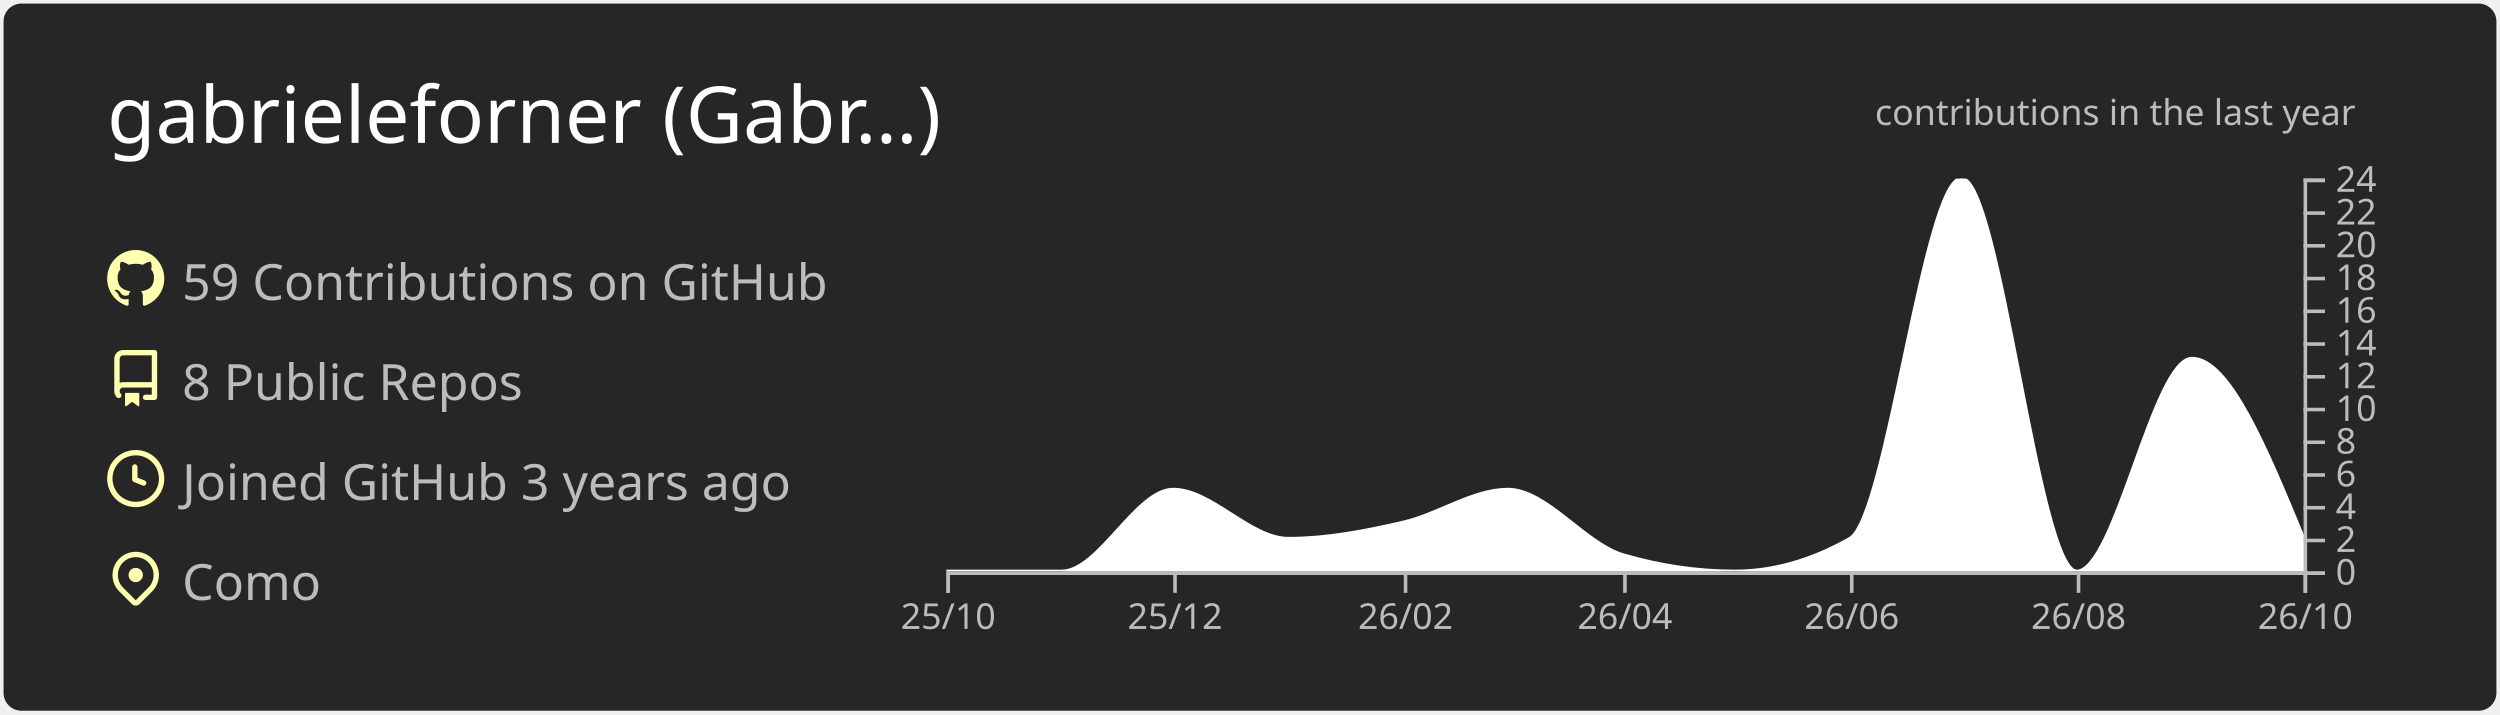
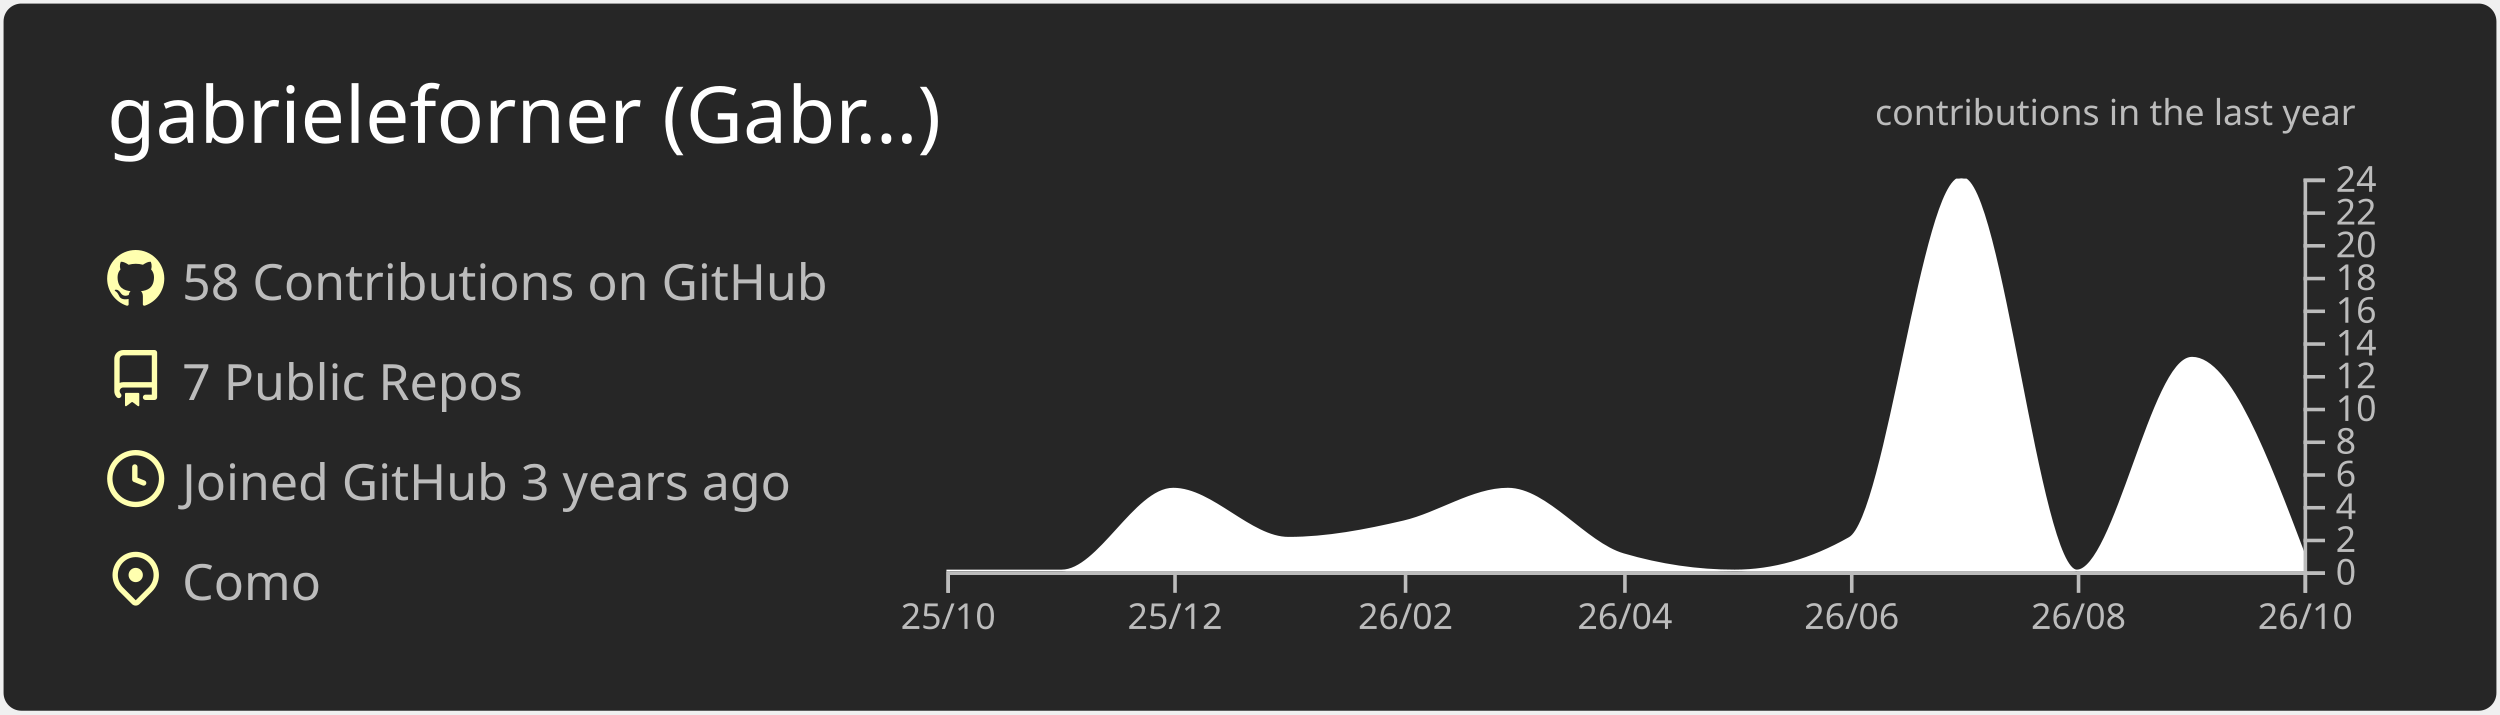
<svg xmlns="http://www.w3.org/2000/svg" width="700" height="200" viewBox="0 0 700 200">
  <style>* {
          font-family: 'Segoe UI', Ubuntu, "Helvetica Neue", Sans-Serif
        }</style>
  <g class="gpsc-root">
    <rect x="1" y="1" rx="5" ry="5" height="99%" width="99.714%" stroke="#000000" stroke-width="1" fill="#262626" stroke-opacity="0" />
    <text x="30" y="40" class="gpsc-item" style="--gpsc-i: 0; font-size: 22px; fill: #ffffff;">gabrieleforner (Gabr…)</text>
    <g transform="translate(0,40)">
      <g transform="translate(30,30)">
        <g class="gpsc-item" style="--gpsc-i: 0;">
          <g transform="translate(0,0)" width="14" height="14" fill="#ffffaf">
            <path fill-rule="evenodd" d="M8 0C3.58 0 0 3.58 0 8c0 3.54 2.29 6.53 5.47 7.59.4.07.55-.17.55-.38 0-.19-.01-.82-.01-1.49-2.01.37-2.53-.49-2.69-.94-.09-.23-.48-.94-.82-1.13-.28-.15-.68-.52-.01-.53.63-.01 1.08.58 1.23.82.72 1.21 1.87.87 2.33.66.07-.52.28-.87.51-1.07-1.78-.2-3.64-.89-3.64-3.95 0-.87.31-1.59.82-2.15-.08-.2-.36-1.02.08-2.12 0 0 .67-.21 2.2.82.64-.18 1.32-.27 2-.27.68 0 1.36.09 2 .27 1.53-1.04 2.2-.82 2.2-.82.44 1.1.16 1.92.08 2.12.51.56.82 1.27.82 2.15 0 3.07-1.87 3.75-3.65 3.95.29.25.54.73.54 1.48 0 1.07-.01 1.93-.01 2.2 0 .21.15.46.55.38A8.013 8.013 0 0016 8c0-4.42-3.58-8-8-8z" />
          </g>
        </g>
        <g class="gpsc-item" style="--gpsc-i: 1;">
          <g transform="translate(0,28)" width="14" height="14" fill="#ffffaf">
            <path fill-rule="evenodd" d="M2 2.5A2.5 2.5 0 014.5 0h8.75a.75.75 0 01.75.75v12.5a.75.75 0 01-.75.75h-2.5a.75.75 0 110-1.5h1.75v-2h-8a1 1 0 00-.714 1.7.75.75 0 01-1.072 1.05A2.495 2.495 0 012 11.5v-9zm10.5-1V9h-8c-.356 0-.694.074-1 .208V2.5a1 1 0 011-1h8zM5 12.25v3.25a.25.25 0 00.4.2l1.45-1.087a.25.25 0 01.3 0L8.6 15.7a.25.25 0 00.4-.2v-3.25a.25.25 0 00-.25-.25h-3.5a.25.25 0 00-.25.25z" />
          </g>
        </g>
        <g class="gpsc-item" style="--gpsc-i: 2;">
          <g transform="translate(0,56)" width="14" height="14" fill="#ffffaf">
            <path fill-rule="evenodd" d="M1.5 8a6.5 6.5 0 1113 0 6.5 6.5 0 01-13 0zM8 0a8 8 0 100 16A8 8 0 008 0zm.5 4.75a.75.75 0 00-1.5 0v3.5a.75.75 0 00.471.696l2.5 1a.75.75 0 00.557-1.392L8.5 7.742V4.75z" />
          </g>
        </g>
        <g class="gpsc-item" style="--gpsc-i: 3;">
          <g transform="translate(0,84)" width="14" height="14" fill="#ffffaf">
            <path fill-rule="evenodd" d="M11.536 3.464a5 5 0 010 7.072L8 14.07l-3.536-3.535a5 5 0 117.072-7.072v.001zm1.06 8.132a6.5 6.5 0 10-9.192 0l3.535 3.536a1.5 1.5 0 002.122 0l3.535-3.536zM8 9a2 2 0 100-4 2 2 0 000 4z" />
          </g>
        </g>
-         <text x="21" y="14" class="gpsc-item" style="--gpsc-i: 0; fill: #bcbcbc; font-size: 14px;">59 Contributions on GitHub</text>
-         <text x="21" y="42" class="gpsc-item" style="--gpsc-i: 1; fill: #bcbcbc; font-size: 14px;">8 Public Repos</text>
+         <text x="21" y="14" class="gpsc-item" style="--gpsc-i: 0; fill: #bcbcbc; font-size: 14px;">58 Contributions on GitHub</text>
+         <text x="21" y="42" class="gpsc-item" style="--gpsc-i: 1; fill: #bcbcbc; font-size: 14px;">7 Public Repos</text>
        <text x="21" y="70" class="gpsc-item" style="--gpsc-i: 2; fill: #bcbcbc; font-size: 14px;">Joined GitHub 3 years ago</text>
        <text x="21" y="98" class="gpsc-item" style="--gpsc-i: 3; fill: #bcbcbc; font-size: 14px;">Como</text>
      </g>
      <g color="#ffffff" transform="translate(295,10)">
        <clipPath id="gpsc-reveal-clip">
          <rect class="gpsc-reveal" x="-30" y="0" width="410" height="110" style="--gpsc-w: 410px; --gpsc-i: 4;" />
        </clipPath>
        <g clip-path="url(#gpsc-reveal-clip)" class="gpsc-chart" style="--gpsc-i: 4;">
-           <path transform="translate(-30,0)" stroke="#ffffff" fill="#ffffff" opacity="1" d="M0,110C10.758,110,21.516,110,32.274,110C42.685,110,53.096,87.083,63.507,87.083C74.265,87.083,85.023,100.833,95.781,100.833C106.539,100.833,117.297,98.753,128.055,96.25C137.772,93.99,147.489,87.083,157.205,87.083C167.963,87.083,178.721,102.259,189.479,105.417C199.89,108.472,210.301,110,220.712,110C231.47,110,242.228,106.944,252.986,100.833C263.397,94.919,273.808,0,284.219,0C294.977,0,305.735,110,316.493,110C327.251,110,338.009,50.417,348.767,50.417C359.178,50.417,369.589,75.625,380,100.833L380,110C369.589,110,359.178,110,348.767,110C338.009,110,327.251,110,316.493,110C305.735,110,294.977,110,284.219,110C273.808,110,263.397,110,252.986,110C242.228,110,231.47,110,220.712,110C210.301,110,199.89,110,189.479,110C178.721,110,167.963,110,157.205,110C147.489,110,137.772,110,128.055,110C117.297,110,106.539,110,95.781,110C85.023,110,74.265,110,63.507,110C53.096,110,42.685,110,32.274,110C21.516,110,10.758,110,0,110Z" />
+           <path transform="translate(-30,0)" stroke="#ffffff" fill="#ffffff" opacity="1" d="M0,110C10.758,110,21.516,110,32.274,110C42.685,110,53.096,87.083,63.507,87.083C74.265,87.083,85.023,100.833,95.781,100.833C106.539,100.833,117.297,98.753,128.055,96.25C137.772,93.99,147.489,87.083,157.205,87.083C167.963,87.083,178.721,102.259,189.479,105.417C199.89,108.472,210.301,110,220.712,110C231.47,110,242.228,106.944,252.986,100.833C263.397,94.919,273.808,0,284.219,0C294.977,0,305.735,110,316.493,110C327.251,110,338.009,50.417,348.767,50.417C359.178,50.417,369.589,77.917,380,105.417L380,110C369.589,110,359.178,110,348.767,110C338.009,110,327.251,110,316.493,110C305.735,110,294.977,110,284.219,110C273.808,110,263.397,110,252.986,110C242.228,110,231.47,110,220.712,110C210.301,110,199.89,110,189.479,110C178.721,110,167.963,110,157.205,110C147.489,110,137.772,110,128.055,110C117.297,110,106.539,110,95.781,110C85.023,110,74.265,110,63.507,110C53.096,110,42.685,110,32.274,110C21.516,110,10.758,110,0,110Z" />
        </g>
        <g color="#bcbcbc" transform="translate(-30,110)" fill="none" font-size="10" font-family="sans-serif" text-anchor="middle">
          <path class="domain" stroke="currentColor" d="M0.5,6V0.5H380.5V6" />
          <g class="tick" opacity="1" transform="translate(0.5,0)">
            <line stroke="currentColor" y2="6" />
            <text fill="currentColor" y="9" dy="0.71em">25/10</text>
          </g>
          <g class="tick" opacity="1" transform="translate(64.00685,0)">
            <line stroke="currentColor" y2="6" />
            <text fill="currentColor" y="9" dy="0.71em">25/12</text>
          </g>
          <g class="tick" opacity="1" transform="translate(128.5548,0)">
            <line stroke="currentColor" y2="6" />
            <text fill="currentColor" y="9" dy="0.71em">26/02</text>
          </g>
          <g class="tick" opacity="1" transform="translate(189.9795,0)">
            <line stroke="currentColor" y2="6" />
            <text fill="currentColor" y="9" dy="0.71em">26/04</text>
          </g>
          <g class="tick" opacity="1" transform="translate(253.4863,0)">
            <line stroke="currentColor" y2="6" />
            <text fill="currentColor" y="9" dy="0.71em">26/06</text>
          </g>
          <g class="tick" opacity="1" transform="translate(316.9932,0)">
            <line stroke="currentColor" y2="6" />
            <text fill="currentColor" y="9" dy="0.71em">26/08</text>
          </g>
          <g class="tick" opacity="1" transform="translate(380.5,0)">
            <line stroke="currentColor" y2="6" />
            <text fill="currentColor" y="9" dy="0.71em">26/10</text>
          </g>
        </g>
        <g color="#bcbcbc" transform="translate(350,0)" fill="none" font-size="10" font-family="sans-serif" text-anchor="start">
          <path class="domain" stroke="currentColor" d="M6,110.5H0.5V0.5H6" />
          <g class="tick" opacity="1" transform="translate(0,110.5)">
            <line stroke="currentColor" x2="6" />
            <text fill="currentColor" x="9" dy="0.32em">0</text>
          </g>
          <g class="tick" opacity="1" transform="translate(0,101.3333)">
            <line stroke="currentColor" x2="6" />
            <text fill="currentColor" x="9" dy="0.32em">2</text>
          </g>
          <g class="tick" opacity="1" transform="translate(0,92.16667)">
            <line stroke="currentColor" x2="6" />
            <text fill="currentColor" x="9" dy="0.32em">4</text>
          </g>
          <g class="tick" opacity="1" transform="translate(0,83)">
            <line stroke="currentColor" x2="6" />
            <text fill="currentColor" x="9" dy="0.32em">6</text>
          </g>
          <g class="tick" opacity="1" transform="translate(0,73.83333)">
            <line stroke="currentColor" x2="6" />
            <text fill="currentColor" x="9" dy="0.32em">8</text>
          </g>
          <g class="tick" opacity="1" transform="translate(0,64.66667)">
            <line stroke="currentColor" x2="6" />
            <text fill="currentColor" x="9" dy="0.32em">10</text>
          </g>
          <g class="tick" opacity="1" transform="translate(0,55.5)">
            <line stroke="currentColor" x2="6" />
            <text fill="currentColor" x="9" dy="0.32em">12</text>
          </g>
          <g class="tick" opacity="1" transform="translate(0,46.33333)">
            <line stroke="currentColor" x2="6" />
            <text fill="currentColor" x="9" dy="0.32em">14</text>
          </g>
          <g class="tick" opacity="1" transform="translate(0,37.16667)">
            <line stroke="currentColor" x2="6" />
            <text fill="currentColor" x="9" dy="0.32em">16</text>
          </g>
          <g class="tick" opacity="1" transform="translate(0,28)">
            <line stroke="currentColor" x2="6" />
            <text fill="currentColor" x="9" dy="0.32em">18</text>
          </g>
          <g class="tick" opacity="1" transform="translate(0,18.83333)">
            <line stroke="currentColor" x2="6" />
            <text fill="currentColor" x="9" dy="0.32em">20</text>
          </g>
          <g class="tick" opacity="1" transform="translate(0,9.666667)">
            <line stroke="currentColor" x2="6" />
            <text fill="currentColor" x="9" dy="0.32em">22</text>
          </g>
          <g class="tick" opacity="1" transform="translate(0,0.5)">
            <line stroke="currentColor" x2="6" />
            <text fill="currentColor" x="9" dy="0.32em">24</text>
          </g>
        </g>
        <g>
          <text y="-15" x="230" style="fill: #bcbcbc; font-size: 10px;">contributions in the last year</text>
        </g>
      </g>
    </g>
  </g>
</svg>
